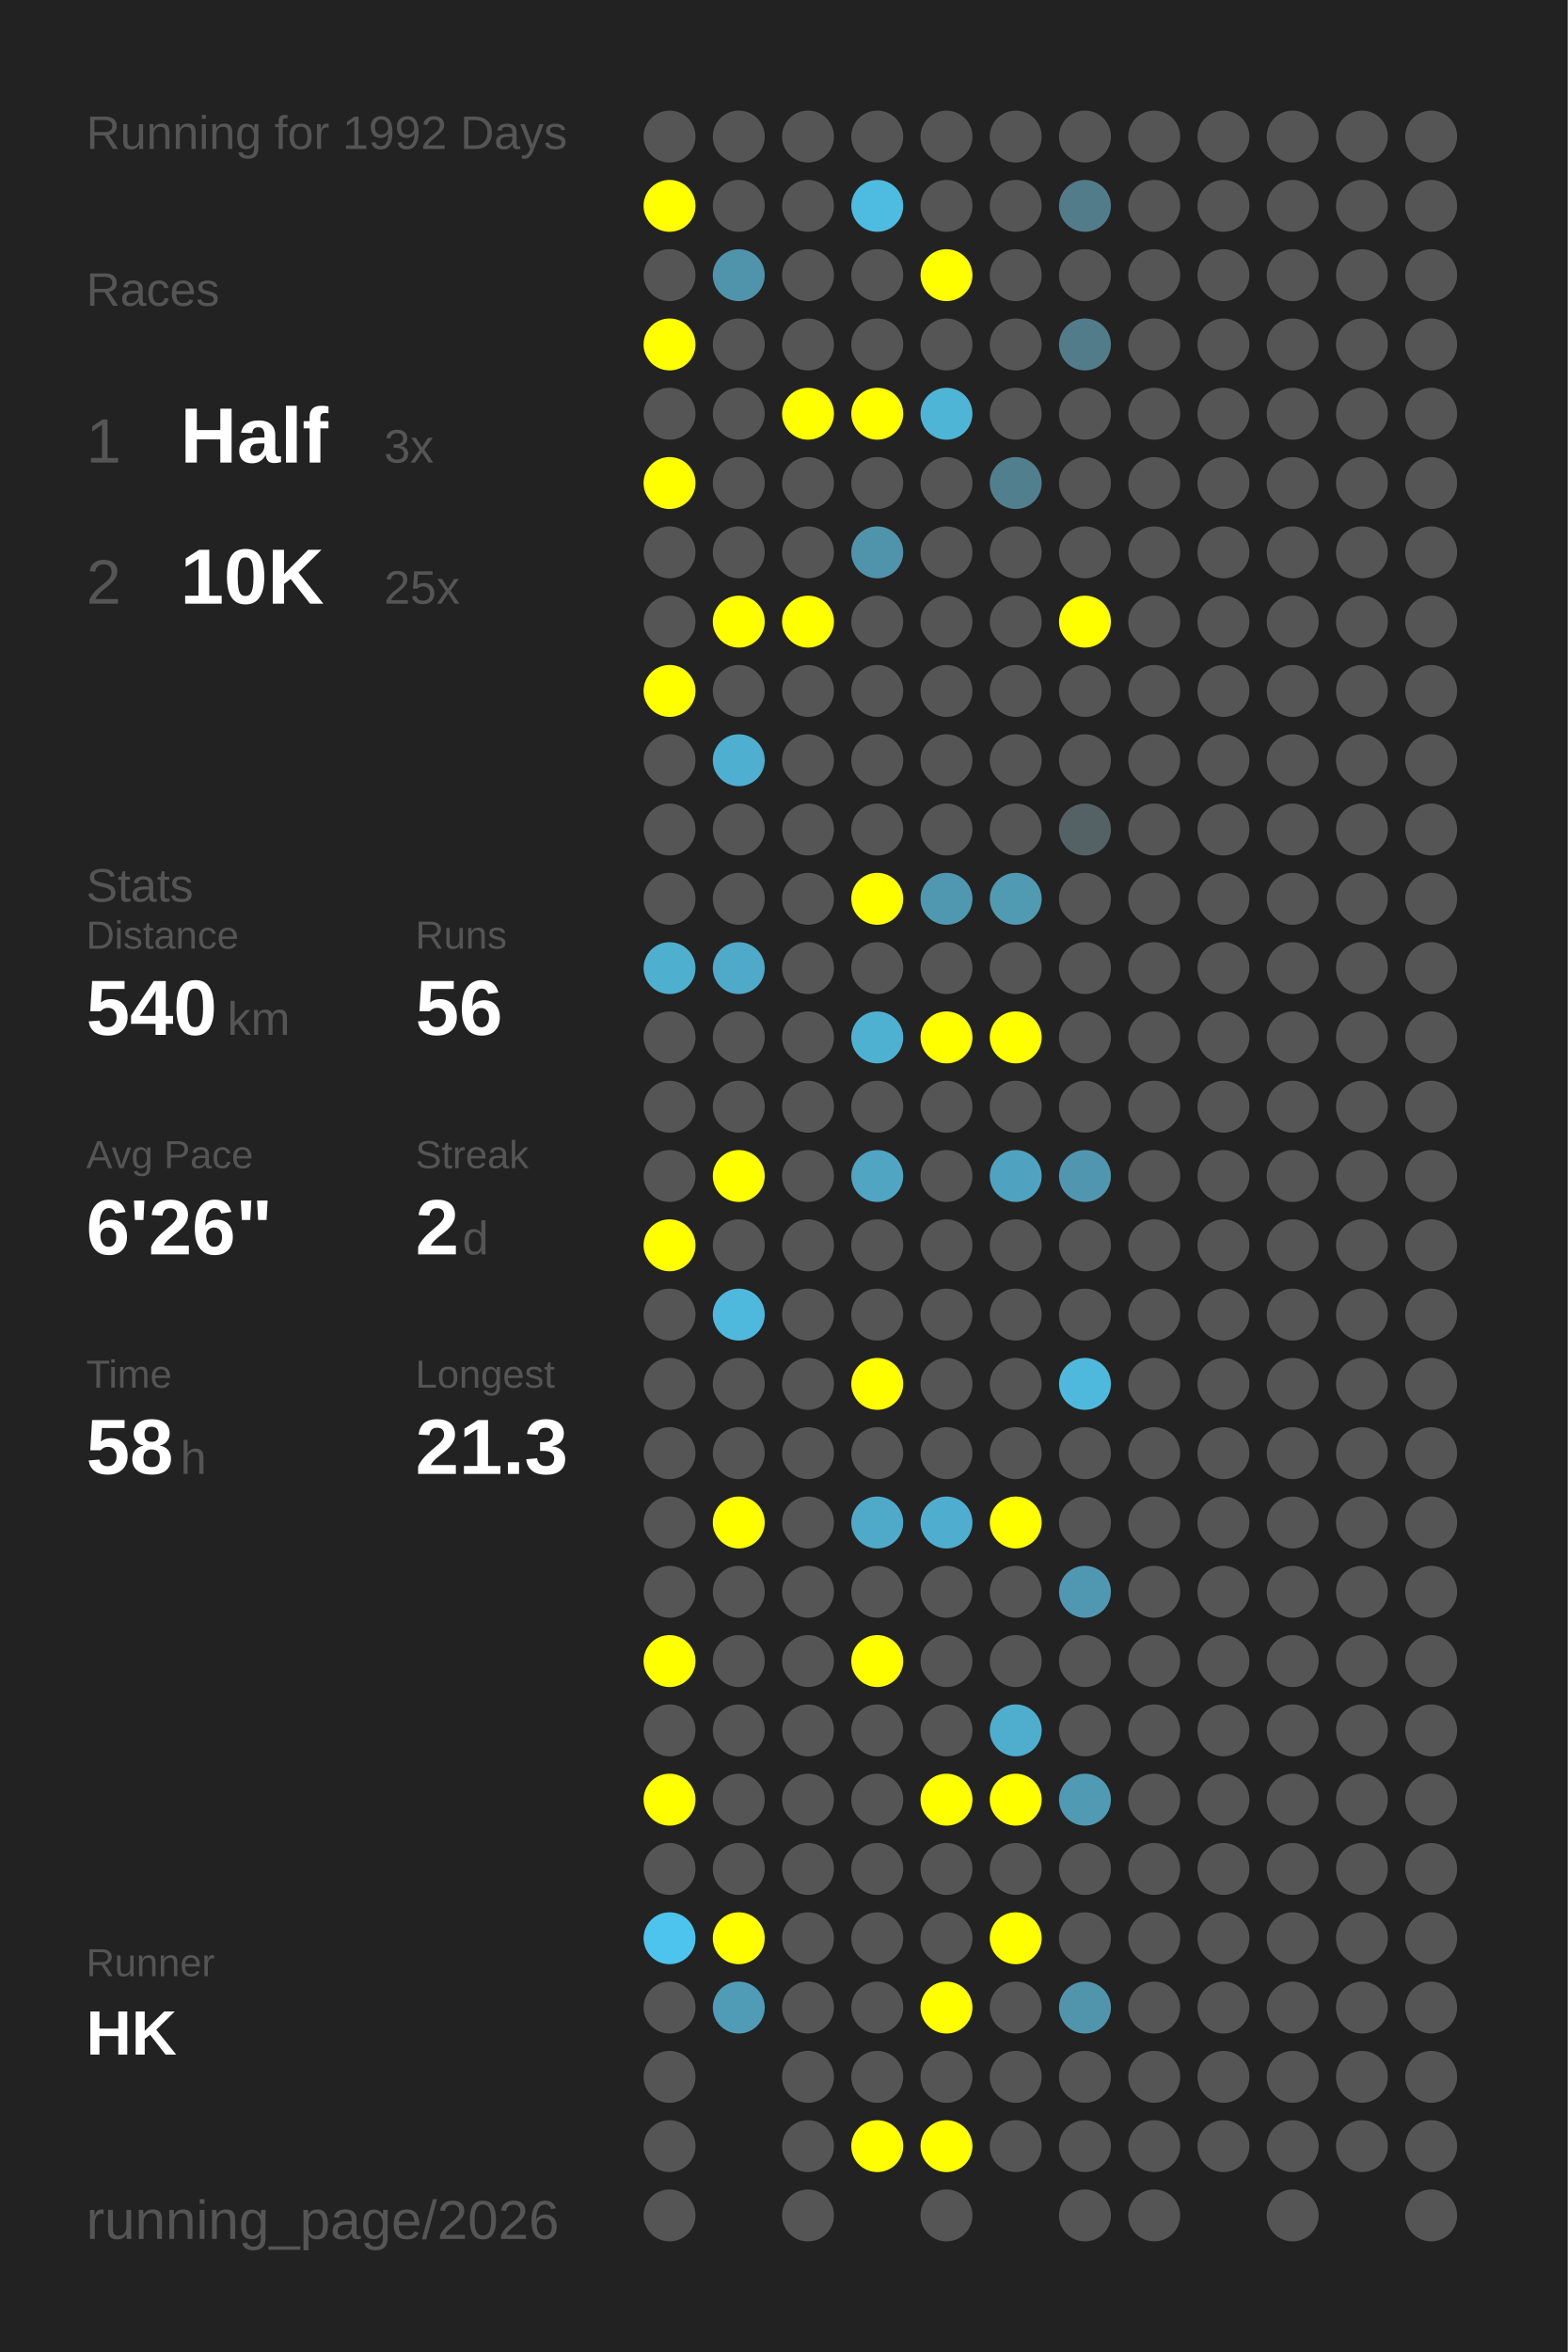
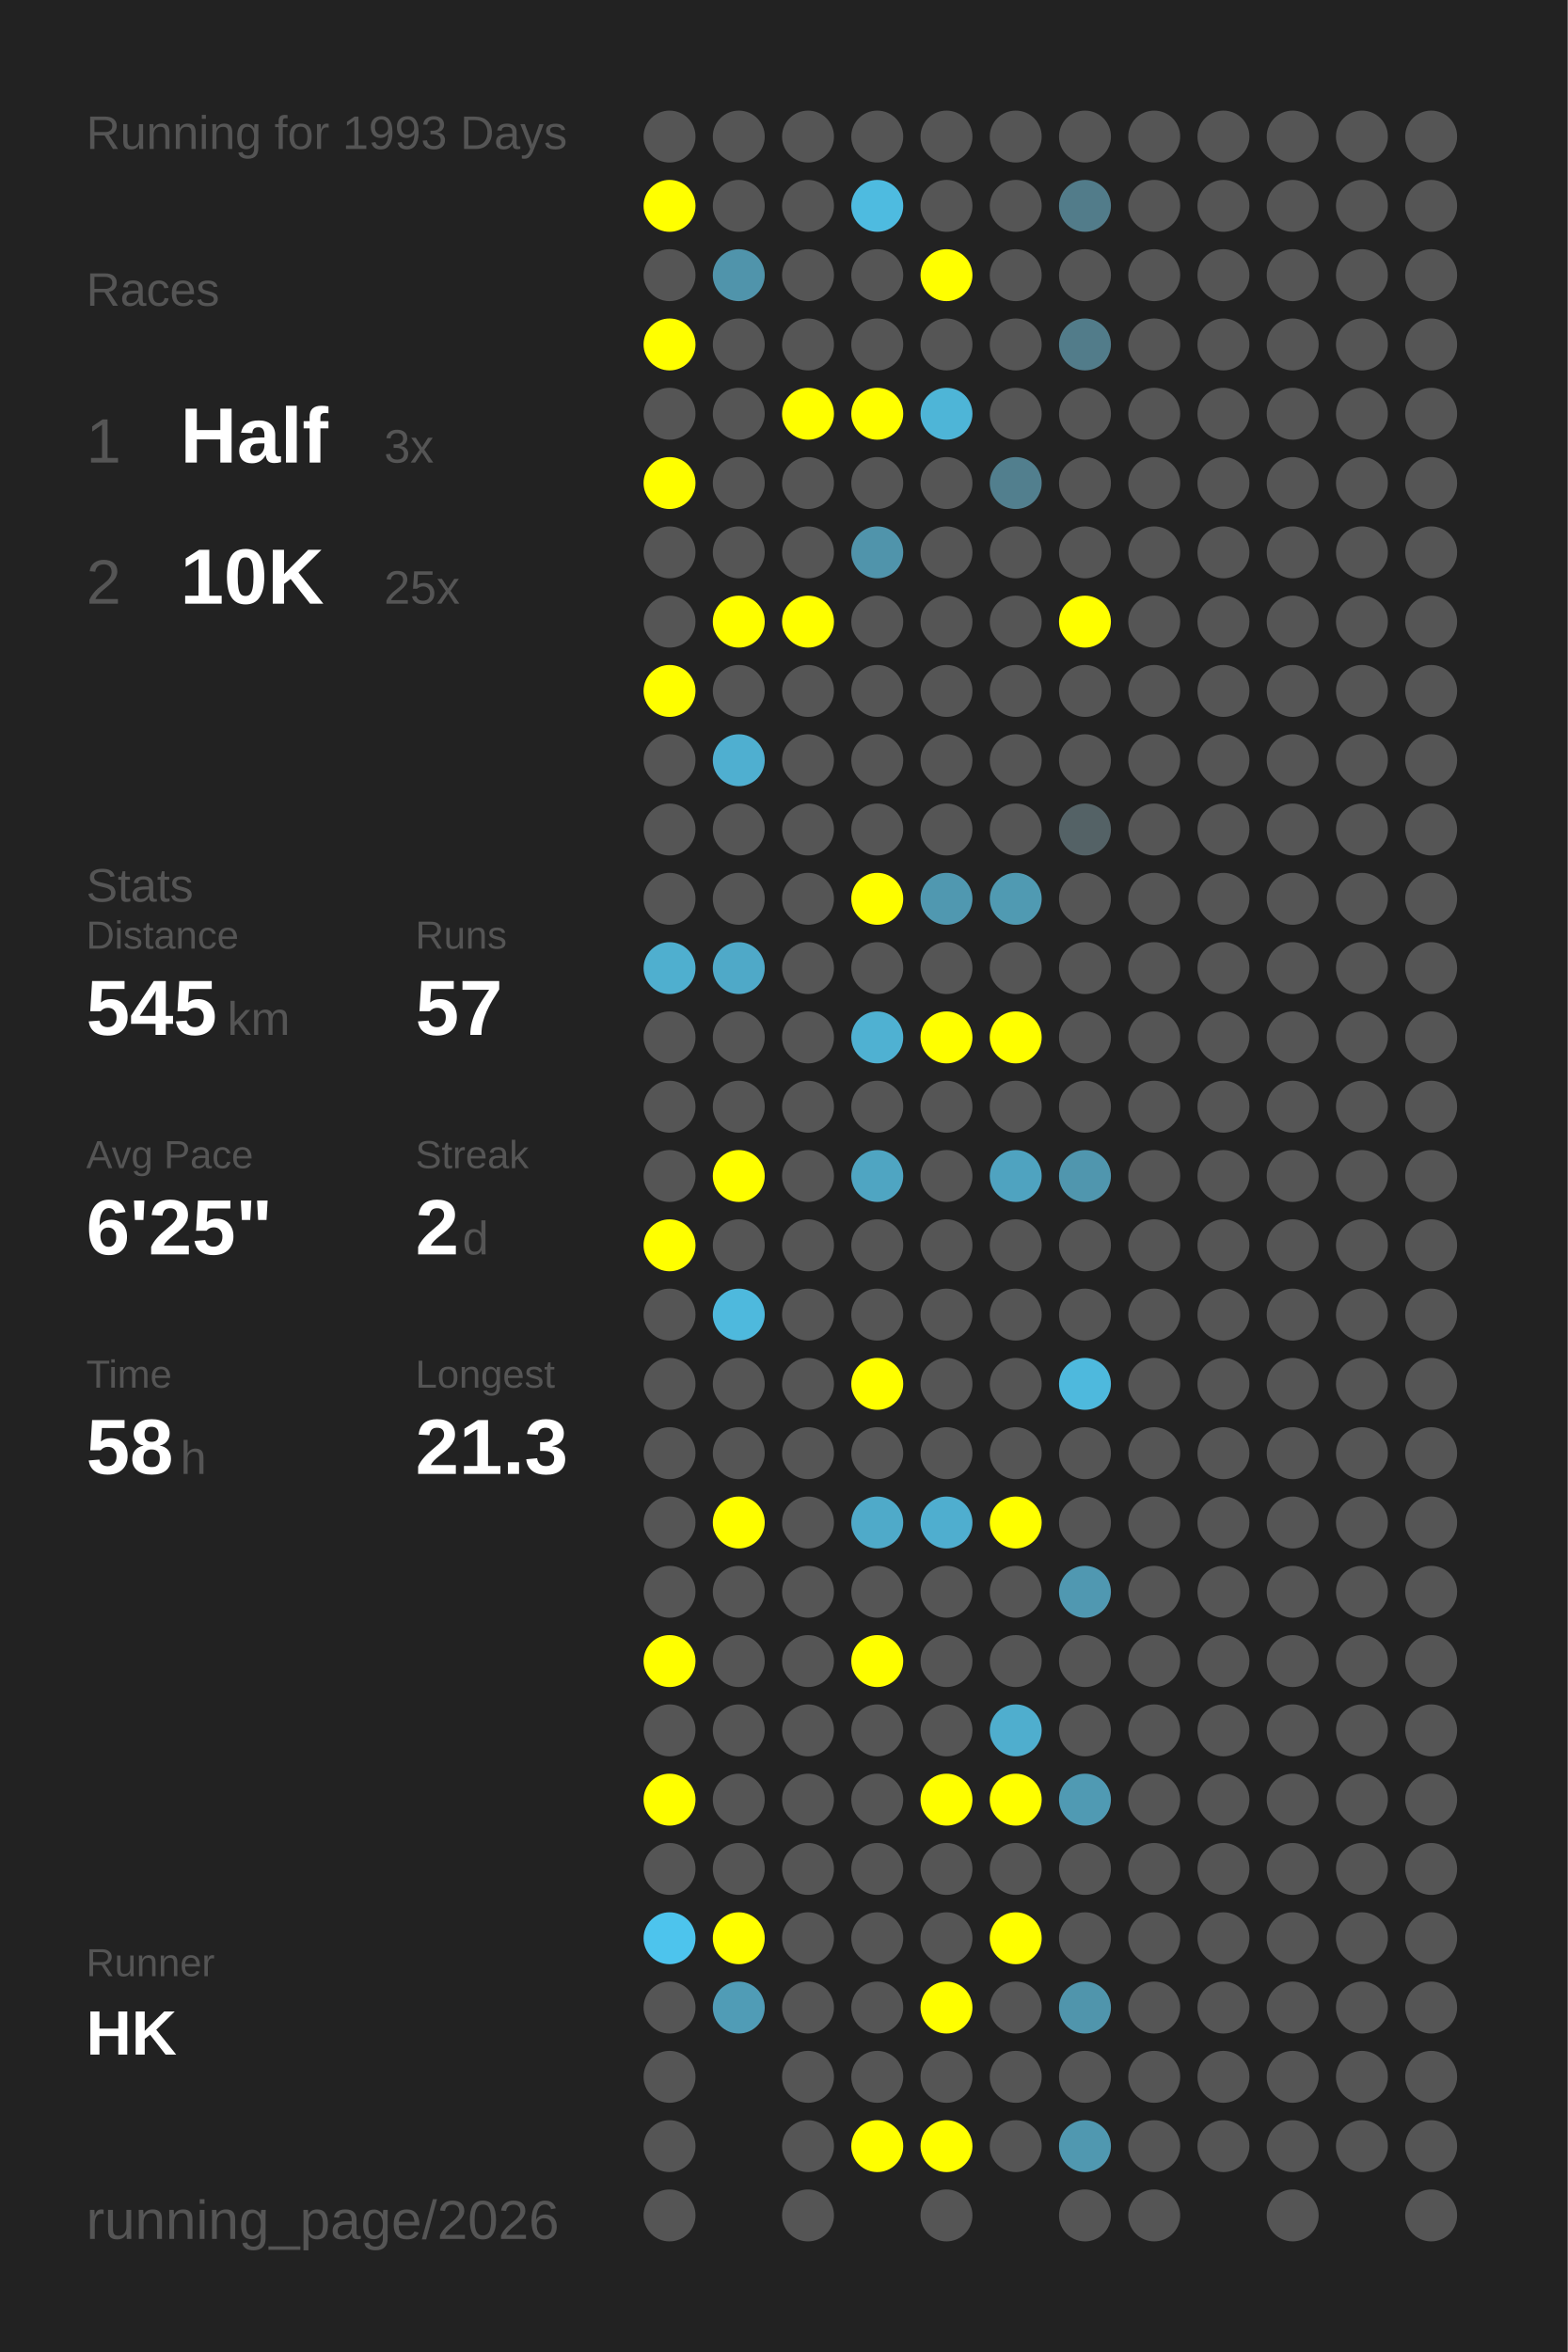
<svg xmlns="http://www.w3.org/2000/svg" baseProfile="full" height="300mm" version="1.1" viewBox="0,0,200,300" width="200mm">
  <defs />
  <rect fill="#222222" height="300" width="200" x="0" y="0" />
-   <text fill="#555555" style="font-size:6px; font-family:Arial;" x="11" y="19">Running for 1992 Days</text>
+   <text fill="#555555" style="font-size:6px; font-family:Arial;" x="11" y="19">Running for 1993 Days</text>
  <text fill="#555555" style="font-size:6px; font-family:Arial;" x="11" y="39">Races</text>
  <text fill="#555555" style="font-size:8px; font-family:Arial;" x="11" y="59">1</text>
  <text fill="#FFFFFF" style="font-size:10px; font-family:Arial; font-weight:bold;" x="23" y="59">Half</text>
  <text fill="#555555" style="font-size:6px; font-family:Arial;" x="49" y="59">3x</text>
  <text fill="#555555" style="font-size:8px; font-family:Arial;" x="11" y="77">2</text>
  <text fill="#FFFFFF" style="font-size:10px; font-family:Arial; font-weight:bold;" x="23" y="77">10K</text>
  <text fill="#555555" style="font-size:6px; font-family:Arial;" x="49" y="77">25x</text>
  <text fill="#555555" style="font-size:6px; font-family:Arial;" x="11" y="115">Stats</text>
  <text fill="#555555" style="font-size:5px; font-family:Arial;" x="11" y="121">Distance</text>
-   <text fill="#FFFFFF" style="font-size:10px; font-family:Arial; font-weight:bold;" x="11" y="132">540</text>
+   <text fill="#FFFFFF" style="font-size:10px; font-family:Arial; font-weight:bold;" x="11" y="132">545</text>
  <text fill="#555555" style="font-size:6px; font-family:Arial;" x="29" y="132">km</text>
  <text fill="#555555" style="font-size:5px; font-family:Arial;" x="53" y="121">Runs</text>
-   <text fill="#FFFFFF" style="font-size:10px; font-family:Arial; font-weight:bold;" x="53" y="132">56</text>
+   <text fill="#FFFFFF" style="font-size:10px; font-family:Arial; font-weight:bold;" x="53" y="132">57</text>
  <text fill="#555555" style="font-size:5px; font-family:Arial;" x="11" y="149">Avg Pace</text>
-   <text fill="#FFFFFF" style="font-size:10px; font-family:Arial; font-weight:bold;" x="11" y="160">6'26"</text>
+   <text fill="#FFFFFF" style="font-size:10px; font-family:Arial; font-weight:bold;" x="11" y="160">6'25"</text>
  <text fill="#555555" style="font-size:5px; font-family:Arial;" x="53" y="149">Streak</text>
  <text fill="#FFFFFF" style="font-size:10px; font-family:Arial; font-weight:bold;" x="53" y="160">2</text>
  <text fill="#555555" style="font-size:6px; font-family:Arial;" x="59" y="160">d</text>
  <text fill="#555555" style="font-size:5px; font-family:Arial;" x="11" y="177">Time</text>
  <text fill="#FFFFFF" style="font-size:10px; font-family:Arial; font-weight:bold;" x="11" y="188">58</text>
  <text fill="#555555" style="font-size:6px; font-family:Arial;" x="23" y="188">h</text>
  <text fill="#555555" style="font-size:5px; font-family:Arial;" x="53" y="177">Longest</text>
  <text fill="#FFFFFF" style="font-size:10px; font-family:Arial; font-weight:bold;" x="53" y="188">21.3</text>
  <text fill="#555555" style="font-size:5px; font-family:Arial;" x="11" y="252.065">Runner</text>
  <text fill="#FFFFFF" style="font-size:8px; font-family:Arial; font-weight:bold;" x="11" y="262.065">HK</text>
  <text fill="#555555" style="font-size:7px; font-family:Arial;" x="11" y="285.581">running_page/2026</text>
  <circle cx="85.417" cy="17.419" fill="#555555" r="3.312" />
  <circle cx="85.417" cy="26.258" fill="#FFFF00" r="3.312" />
  <circle cx="85.417" cy="35.097" fill="#555555" r="3.312" />
  <circle cx="85.417" cy="43.935" fill="#FFFF00" r="3.312" />
  <circle cx="85.417" cy="52.774" fill="#555555" r="3.312" />
  <circle cx="85.417" cy="61.613" fill="#FFFF00" r="3.312" />
  <circle cx="85.417" cy="70.452" fill="#555555" r="3.312" />
  <circle cx="85.417" cy="79.29" fill="#555555" r="3.312" />
  <circle cx="85.417" cy="88.129" fill="#FFFF00" r="3.312" />
  <circle cx="85.417" cy="96.968" fill="#555555" r="3.312" />
  <circle cx="85.417" cy="105.806" fill="#555555" r="3.312" />
  <circle cx="85.417" cy="114.645" fill="#555555" r="3.312" />
  <circle cx="85.417" cy="123.484" fill="#4fafcf" r="3.312" />
  <circle cx="85.417" cy="132.323" fill="#555555" r="3.312" />
  <circle cx="85.417" cy="141.161" fill="#555555" r="3.312" />
  <circle cx="85.417" cy="150" fill="#555555" r="3.312" />
  <circle cx="85.417" cy="158.839" fill="#FFFF00" r="3.312" />
  <circle cx="85.417" cy="167.677" fill="#555555" r="3.312" />
  <circle cx="85.417" cy="176.516" fill="#555555" r="3.312" />
  <circle cx="85.417" cy="185.355" fill="#555555" r="3.312" />
  <circle cx="85.417" cy="194.194" fill="#555555" r="3.312" />
  <circle cx="85.417" cy="203.032" fill="#555555" r="3.312" />
  <circle cx="85.417" cy="211.871" fill="#FFFF00" r="3.312" />
  <circle cx="85.417" cy="220.71" fill="#555555" r="3.312" />
  <circle cx="85.417" cy="229.548" fill="#FFFF00" r="3.312" />
  <circle cx="85.417" cy="238.387" fill="#555555" r="3.312" />
  <circle cx="85.417" cy="247.226" fill="#4dc4ed" r="3.312" />
  <circle cx="85.417" cy="256.065" fill="#555555" r="3.312" />
  <circle cx="85.417" cy="264.903" fill="#555555" r="3.312" />
  <circle cx="85.417" cy="273.742" fill="#555555" r="3.312" />
  <circle cx="85.417" cy="282.581" fill="#555555" r="3.312" />
  <circle cx="94.25" cy="17.419" fill="#555555" r="3.312" />
  <circle cx="94.25" cy="26.258" fill="#555555" r="3.312" />
  <circle cx="94.25" cy="35.097" fill="#5094ab" r="3.312" />
  <circle cx="94.25" cy="43.935" fill="#555555" r="3.312" />
  <circle cx="94.25" cy="52.774" fill="#555555" r="3.312" />
  <circle cx="94.25" cy="61.613" fill="#555555" r="3.312" />
  <circle cx="94.25" cy="70.452" fill="#555555" r="3.312" />
  <circle cx="94.25" cy="79.29" fill="#FFFF00" r="3.312" />
  <circle cx="94.25" cy="88.129" fill="#555555" r="3.312" />
  <circle cx="94.25" cy="96.968" fill="#4fafd0" r="3.312" />
  <circle cx="94.25" cy="105.806" fill="#555555" r="3.312" />
  <circle cx="94.25" cy="114.645" fill="#555555" r="3.312" />
  <circle cx="94.25" cy="123.484" fill="#4fa9c8" r="3.312" />
  <circle cx="94.25" cy="132.323" fill="#555555" r="3.312" />
  <circle cx="94.25" cy="141.161" fill="#555555" r="3.312" />
  <circle cx="94.25" cy="150" fill="#FFFF00" r="3.312" />
  <circle cx="94.25" cy="158.839" fill="#555555" r="3.312" />
  <circle cx="94.25" cy="167.677" fill="#4eb9dd" r="3.312" />
  <circle cx="94.25" cy="176.516" fill="#555555" r="3.312" />
  <circle cx="94.25" cy="185.355" fill="#555555" r="3.312" />
  <circle cx="94.25" cy="194.194" fill="#FFFF00" r="3.312" />
  <circle cx="94.25" cy="203.032" fill="#555555" r="3.312" />
  <circle cx="94.25" cy="211.871" fill="#555555" r="3.312" />
  <circle cx="94.25" cy="220.71" fill="#555555" r="3.312" />
  <circle cx="94.25" cy="229.548" fill="#555555" r="3.312" />
  <circle cx="94.25" cy="238.387" fill="#555555" r="3.312" />
  <circle cx="94.25" cy="247.226" fill="#FFFF00" r="3.312" />
  <circle cx="94.25" cy="256.065" fill="#509cb6" r="3.312" />
  <circle cx="103.083" cy="17.419" fill="#555555" r="3.312" />
  <circle cx="103.083" cy="26.258" fill="#555555" r="3.312" />
  <circle cx="103.083" cy="35.097" fill="#555555" r="3.312" />
  <circle cx="103.083" cy="43.935" fill="#555555" r="3.312" />
  <circle cx="103.083" cy="52.774" fill="#FFFF00" r="3.312" />
  <circle cx="103.083" cy="61.613" fill="#555555" r="3.312" />
  <circle cx="103.083" cy="70.452" fill="#555555" r="3.312" />
  <circle cx="103.083" cy="79.29" fill="#FFFF00" r="3.312" />
  <circle cx="103.083" cy="88.129" fill="#555555" r="3.312" />
  <circle cx="103.083" cy="96.968" fill="#555555" r="3.312" />
  <circle cx="103.083" cy="105.806" fill="#555555" r="3.312" />
  <circle cx="103.083" cy="114.645" fill="#555555" r="3.312" />
  <circle cx="103.083" cy="123.484" fill="#555555" r="3.312" />
  <circle cx="103.083" cy="132.323" fill="#555555" r="3.312" />
  <circle cx="103.083" cy="141.161" fill="#555555" r="3.312" />
  <circle cx="103.083" cy="150" fill="#555555" r="3.312" />
  <circle cx="103.083" cy="158.839" fill="#555555" r="3.312" />
  <circle cx="103.083" cy="167.677" fill="#555555" r="3.312" />
  <circle cx="103.083" cy="176.516" fill="#555555" r="3.312" />
  <circle cx="103.083" cy="185.355" fill="#555555" r="3.312" />
  <circle cx="103.083" cy="194.194" fill="#555555" r="3.312" />
  <circle cx="103.083" cy="203.032" fill="#555555" r="3.312" />
  <circle cx="103.083" cy="211.871" fill="#555555" r="3.312" />
  <circle cx="103.083" cy="220.71" fill="#555555" r="3.312" />
  <circle cx="103.083" cy="229.548" fill="#555555" r="3.312" />
  <circle cx="103.083" cy="238.387" fill="#555555" r="3.312" />
  <circle cx="103.083" cy="247.226" fill="#555555" r="3.312" />
  <circle cx="103.083" cy="256.065" fill="#555555" r="3.312" />
  <circle cx="103.083" cy="264.903" fill="#555555" r="3.312" />
  <circle cx="103.083" cy="273.742" fill="#555555" r="3.312" />
  <circle cx="103.083" cy="282.581" fill="#555555" r="3.312" />
  <circle cx="111.917" cy="17.419" fill="#555555" r="3.312" />
  <circle cx="111.917" cy="26.258" fill="#4ebbe0" r="3.312" />
  <circle cx="111.917" cy="35.097" fill="#555555" r="3.312" />
  <circle cx="111.917" cy="43.935" fill="#555555" r="3.312" />
  <circle cx="111.917" cy="52.774" fill="#FFFF00" r="3.312" />
  <circle cx="111.917" cy="61.613" fill="#555555" r="3.312" />
  <circle cx="111.917" cy="70.452" fill="#5094ab" r="3.312" />
  <circle cx="111.917" cy="79.29" fill="#555555" r="3.312" />
  <circle cx="111.917" cy="88.129" fill="#555555" r="3.312" />
  <circle cx="111.917" cy="96.968" fill="#555555" r="3.312" />
  <circle cx="111.917" cy="105.806" fill="#555555" r="3.312" />
  <circle cx="111.917" cy="114.645" fill="#FFFF00" r="3.312" />
  <circle cx="111.917" cy="123.484" fill="#555555" r="3.312" />
  <circle cx="111.917" cy="132.323" fill="#4fb1d2" r="3.312" />
  <circle cx="111.917" cy="141.161" fill="#555555" r="3.312" />
  <circle cx="111.917" cy="150" fill="#4fa5c2" r="3.312" />
  <circle cx="111.917" cy="158.839" fill="#555555" r="3.312" />
  <circle cx="111.917" cy="167.677" fill="#555555" r="3.312" />
  <circle cx="111.917" cy="176.516" fill="#FFFF00" r="3.312" />
  <circle cx="111.917" cy="185.355" fill="#555555" r="3.312" />
  <circle cx="111.917" cy="194.194" fill="#4faac9" r="3.312" />
  <circle cx="111.917" cy="203.032" fill="#555555" r="3.312" />
  <circle cx="111.917" cy="211.871" fill="#FFFF00" r="3.312" />
  <circle cx="111.917" cy="220.71" fill="#555555" r="3.312" />
  <circle cx="111.917" cy="229.548" fill="#555555" r="3.312" />
  <circle cx="111.917" cy="238.387" fill="#555555" r="3.312" />
  <circle cx="111.917" cy="247.226" fill="#555555" r="3.312" />
  <circle cx="111.917" cy="256.065" fill="#555555" r="3.312" />
  <circle cx="111.917" cy="264.903" fill="#555555" r="3.312" />
  <circle cx="111.917" cy="273.742" fill="#FFFF00" r="3.312" />
  <circle cx="120.75" cy="17.419" fill="#555555" r="3.312" />
  <circle cx="120.75" cy="26.258" fill="#555555" r="3.312" />
  <circle cx="120.75" cy="35.097" fill="#FFFF00" r="3.312" />
  <circle cx="120.75" cy="43.935" fill="#555555" r="3.312" />
  <circle cx="120.75" cy="52.774" fill="#4eb5d7" r="3.312" />
  <circle cx="120.75" cy="61.613" fill="#555555" r="3.312" />
  <circle cx="120.75" cy="70.452" fill="#555555" r="3.312" />
  <circle cx="120.75" cy="79.29" fill="#555555" r="3.312" />
  <circle cx="120.75" cy="88.129" fill="#555555" r="3.312" />
  <circle cx="120.75" cy="96.968" fill="#555555" r="3.312" />
  <circle cx="120.75" cy="105.806" fill="#555555" r="3.312" />
  <circle cx="120.75" cy="114.645" fill="#5098b0" r="3.312" />
  <circle cx="120.75" cy="123.484" fill="#555555" r="3.312" />
  <circle cx="120.75" cy="132.323" fill="#FFFF00" r="3.312" />
  <circle cx="120.75" cy="141.161" fill="#555555" r="3.312" />
  <circle cx="120.75" cy="150" fill="#555555" r="3.312" />
  <circle cx="120.75" cy="158.839" fill="#555555" r="3.312" />
  <circle cx="120.75" cy="167.677" fill="#555555" r="3.312" />
  <circle cx="120.75" cy="176.516" fill="#555555" r="3.312" />
  <circle cx="120.75" cy="185.355" fill="#555555" r="3.312" />
  <circle cx="120.75" cy="194.194" fill="#4faecf" r="3.312" />
  <circle cx="120.75" cy="203.032" fill="#555555" r="3.312" />
  <circle cx="120.75" cy="211.871" fill="#555555" r="3.312" />
  <circle cx="120.75" cy="220.71" fill="#555555" r="3.312" />
  <circle cx="120.75" cy="229.548" fill="#FFFF00" r="3.312" />
  <circle cx="120.75" cy="238.387" fill="#555555" r="3.312" />
  <circle cx="120.75" cy="247.226" fill="#555555" r="3.312" />
  <circle cx="120.75" cy="256.065" fill="#FFFF00" r="3.312" />
  <circle cx="120.75" cy="264.903" fill="#555555" r="3.312" />
  <circle cx="120.75" cy="273.742" fill="#FFFF00" r="3.312" />
  <circle cx="120.75" cy="282.581" fill="#555555" r="3.312" />
  <circle cx="129.583" cy="17.419" fill="#555555" r="3.312" />
  <circle cx="129.583" cy="26.258" fill="#555555" r="3.312" />
  <circle cx="129.583" cy="35.097" fill="#555555" r="3.312" />
  <circle cx="129.583" cy="43.935" fill="#555555" r="3.312" />
  <circle cx="129.583" cy="52.774" fill="#555555" r="3.312" />
  <circle cx="129.583" cy="61.613" fill="#527f8e" r="3.312" />
  <circle cx="129.583" cy="70.452" fill="#555555" r="3.312" />
  <circle cx="129.583" cy="79.29" fill="#555555" r="3.312" />
  <circle cx="129.583" cy="88.129" fill="#555555" r="3.312" />
  <circle cx="129.583" cy="96.968" fill="#555555" r="3.312" />
  <circle cx="129.583" cy="105.806" fill="#555555" r="3.312" />
  <circle cx="129.583" cy="114.645" fill="#509ab2" r="3.312" />
  <circle cx="129.583" cy="123.484" fill="#555555" r="3.312" />
  <circle cx="129.583" cy="132.323" fill="#FFFF00" r="3.312" />
  <circle cx="129.583" cy="141.161" fill="#555555" r="3.312" />
  <circle cx="129.583" cy="150" fill="#4fa3c0" r="3.312" />
  <circle cx="129.583" cy="158.839" fill="#555555" r="3.312" />
  <circle cx="129.583" cy="167.677" fill="#555555" r="3.312" />
  <circle cx="129.583" cy="176.516" fill="#555555" r="3.312" />
  <circle cx="129.583" cy="185.355" fill="#555555" r="3.312" />
  <circle cx="129.583" cy="194.194" fill="#FFFF00" r="3.312" />
  <circle cx="129.583" cy="203.032" fill="#555555" r="3.312" />
  <circle cx="129.583" cy="211.871" fill="#555555" r="3.312" />
  <circle cx="129.583" cy="220.71" fill="#4faece" r="3.312" />
  <circle cx="129.583" cy="229.548" fill="#FFFF00" r="3.312" />
  <circle cx="129.583" cy="238.387" fill="#555555" r="3.312" />
  <circle cx="129.583" cy="247.226" fill="#FFFF00" r="3.312" />
  <circle cx="129.583" cy="256.065" fill="#555555" r="3.312" />
  <circle cx="129.583" cy="264.903" fill="#555555" r="3.312" />
  <circle cx="129.583" cy="273.742" fill="#555555" r="3.312" />
  <circle cx="138.417" cy="17.419" fill="#555555" r="3.312" />
  <circle cx="138.417" cy="26.258" fill="#527c8a" r="3.312" />
  <circle cx="138.417" cy="35.097" fill="#555555" r="3.312" />
  <circle cx="138.417" cy="43.935" fill="#527c8a" r="3.312" />
  <circle cx="138.417" cy="52.774" fill="#555555" r="3.312" />
  <circle cx="138.417" cy="61.613" fill="#555555" r="3.312" />
  <circle cx="138.417" cy="70.452" fill="#555555" r="3.312" />
  <circle cx="138.417" cy="79.29" fill="#FFFF00" r="3.312" />
  <circle cx="138.417" cy="88.129" fill="#555555" r="3.312" />
  <circle cx="138.417" cy="96.968" fill="#555555" r="3.312" />
  <circle cx="138.417" cy="105.806" fill="#546266" r="3.312" />
  <circle cx="138.417" cy="114.645" fill="#555555" r="3.312" />
  <circle cx="138.417" cy="123.484" fill="#555555" r="3.312" />
  <circle cx="138.417" cy="132.323" fill="#555555" r="3.312" />
  <circle cx="138.417" cy="141.161" fill="#555555" r="3.312" />
  <circle cx="138.417" cy="150" fill="#5096ae" r="3.312" />
  <circle cx="138.417" cy="158.839" fill="#555555" r="3.312" />
  <circle cx="138.417" cy="167.677" fill="#555555" r="3.312" />
  <circle cx="138.417" cy="176.516" fill="#4eb9dd" r="3.312" />
  <circle cx="138.417" cy="185.355" fill="#555555" r="3.312" />
  <circle cx="138.417" cy="194.194" fill="#555555" r="3.312" />
  <circle cx="138.417" cy="203.032" fill="#5098b1" r="3.312" />
  <circle cx="138.417" cy="211.871" fill="#555555" r="3.312" />
  <circle cx="138.417" cy="220.71" fill="#555555" r="3.312" />
  <circle cx="138.417" cy="229.548" fill="#509ab3" r="3.312" />
  <circle cx="138.417" cy="238.387" fill="#555555" r="3.312" />
  <circle cx="138.417" cy="247.226" fill="#555555" r="3.312" />
  <circle cx="138.417" cy="256.065" fill="#5095ac" r="3.312" />
  <circle cx="138.417" cy="264.903" fill="#555555" r="3.312" />
-   <circle cx="138.417" cy="273.742" fill="#555555" r="3.312" />
+   <circle cx="138.417" cy="273.742" fill="#5098b0" r="3.312" />
  <circle cx="138.417" cy="282.581" fill="#555555" r="3.312" />
  <circle cx="147.25" cy="17.419" fill="#555555" r="3.312" />
  <circle cx="147.25" cy="26.258" fill="#555555" r="3.312" />
  <circle cx="147.25" cy="35.097" fill="#555555" r="3.312" />
  <circle cx="147.25" cy="43.935" fill="#555555" r="3.312" />
  <circle cx="147.25" cy="52.774" fill="#555555" r="3.312" />
  <circle cx="147.25" cy="61.613" fill="#555555" r="3.312" />
  <circle cx="147.25" cy="70.452" fill="#555555" r="3.312" />
  <circle cx="147.25" cy="79.29" fill="#555555" r="3.312" />
  <circle cx="147.25" cy="88.129" fill="#555555" r="3.312" />
  <circle cx="147.25" cy="96.968" fill="#555555" r="3.312" />
  <circle cx="147.25" cy="105.806" fill="#555555" r="3.312" />
  <circle cx="147.25" cy="114.645" fill="#555555" r="3.312" />
  <circle cx="147.25" cy="123.484" fill="#555555" r="3.312" />
  <circle cx="147.25" cy="132.323" fill="#555555" r="3.312" />
  <circle cx="147.25" cy="141.161" fill="#555555" r="3.312" />
  <circle cx="147.25" cy="150" fill="#555555" r="3.312" />
  <circle cx="147.25" cy="158.839" fill="#555555" r="3.312" />
  <circle cx="147.25" cy="167.677" fill="#555555" r="3.312" />
  <circle cx="147.25" cy="176.516" fill="#555555" r="3.312" />
  <circle cx="147.25" cy="185.355" fill="#555555" r="3.312" />
  <circle cx="147.25" cy="194.194" fill="#555555" r="3.312" />
  <circle cx="147.25" cy="203.032" fill="#555555" r="3.312" />
  <circle cx="147.25" cy="211.871" fill="#555555" r="3.312" />
  <circle cx="147.25" cy="220.71" fill="#555555" r="3.312" />
  <circle cx="147.25" cy="229.548" fill="#555555" r="3.312" />
  <circle cx="147.25" cy="238.387" fill="#555555" r="3.312" />
  <circle cx="147.25" cy="247.226" fill="#555555" r="3.312" />
  <circle cx="147.25" cy="256.065" fill="#555555" r="3.312" />
  <circle cx="147.25" cy="264.903" fill="#555555" r="3.312" />
  <circle cx="147.25" cy="273.742" fill="#555555" r="3.312" />
  <circle cx="147.25" cy="282.581" fill="#555555" r="3.312" />
  <circle cx="156.083" cy="17.419" fill="#555555" r="3.312" />
  <circle cx="156.083" cy="26.258" fill="#555555" r="3.312" />
  <circle cx="156.083" cy="35.097" fill="#555555" r="3.312" />
  <circle cx="156.083" cy="43.935" fill="#555555" r="3.312" />
  <circle cx="156.083" cy="52.774" fill="#555555" r="3.312" />
  <circle cx="156.083" cy="61.613" fill="#555555" r="3.312" />
  <circle cx="156.083" cy="70.452" fill="#555555" r="3.312" />
  <circle cx="156.083" cy="79.29" fill="#555555" r="3.312" />
  <circle cx="156.083" cy="88.129" fill="#555555" r="3.312" />
  <circle cx="156.083" cy="96.968" fill="#555555" r="3.312" />
  <circle cx="156.083" cy="105.806" fill="#555555" r="3.312" />
  <circle cx="156.083" cy="114.645" fill="#555555" r="3.312" />
  <circle cx="156.083" cy="123.484" fill="#555555" r="3.312" />
  <circle cx="156.083" cy="132.323" fill="#555555" r="3.312" />
  <circle cx="156.083" cy="141.161" fill="#555555" r="3.312" />
  <circle cx="156.083" cy="150" fill="#555555" r="3.312" />
  <circle cx="156.083" cy="158.839" fill="#555555" r="3.312" />
  <circle cx="156.083" cy="167.677" fill="#555555" r="3.312" />
  <circle cx="156.083" cy="176.516" fill="#555555" r="3.312" />
  <circle cx="156.083" cy="185.355" fill="#555555" r="3.312" />
  <circle cx="156.083" cy="194.194" fill="#555555" r="3.312" />
  <circle cx="156.083" cy="203.032" fill="#555555" r="3.312" />
  <circle cx="156.083" cy="211.871" fill="#555555" r="3.312" />
  <circle cx="156.083" cy="220.71" fill="#555555" r="3.312" />
  <circle cx="156.083" cy="229.548" fill="#555555" r="3.312" />
  <circle cx="156.083" cy="238.387" fill="#555555" r="3.312" />
  <circle cx="156.083" cy="247.226" fill="#555555" r="3.312" />
  <circle cx="156.083" cy="256.065" fill="#555555" r="3.312" />
  <circle cx="156.083" cy="264.903" fill="#555555" r="3.312" />
  <circle cx="156.083" cy="273.742" fill="#555555" r="3.312" />
  <circle cx="164.917" cy="17.419" fill="#555555" r="3.312" />
  <circle cx="164.917" cy="26.258" fill="#555555" r="3.312" />
  <circle cx="164.917" cy="35.097" fill="#555555" r="3.312" />
  <circle cx="164.917" cy="43.935" fill="#555555" r="3.312" />
  <circle cx="164.917" cy="52.774" fill="#555555" r="3.312" />
  <circle cx="164.917" cy="61.613" fill="#555555" r="3.312" />
  <circle cx="164.917" cy="70.452" fill="#555555" r="3.312" />
  <circle cx="164.917" cy="79.29" fill="#555555" r="3.312" />
  <circle cx="164.917" cy="88.129" fill="#555555" r="3.312" />
  <circle cx="164.917" cy="96.968" fill="#555555" r="3.312" />
  <circle cx="164.917" cy="105.806" fill="#555555" r="3.312" />
  <circle cx="164.917" cy="114.645" fill="#555555" r="3.312" />
  <circle cx="164.917" cy="123.484" fill="#555555" r="3.312" />
  <circle cx="164.917" cy="132.323" fill="#555555" r="3.312" />
  <circle cx="164.917" cy="141.161" fill="#555555" r="3.312" />
  <circle cx="164.917" cy="150" fill="#555555" r="3.312" />
  <circle cx="164.917" cy="158.839" fill="#555555" r="3.312" />
  <circle cx="164.917" cy="167.677" fill="#555555" r="3.312" />
  <circle cx="164.917" cy="176.516" fill="#555555" r="3.312" />
  <circle cx="164.917" cy="185.355" fill="#555555" r="3.312" />
  <circle cx="164.917" cy="194.194" fill="#555555" r="3.312" />
  <circle cx="164.917" cy="203.032" fill="#555555" r="3.312" />
  <circle cx="164.917" cy="211.871" fill="#555555" r="3.312" />
  <circle cx="164.917" cy="220.71" fill="#555555" r="3.312" />
  <circle cx="164.917" cy="229.548" fill="#555555" r="3.312" />
  <circle cx="164.917" cy="238.387" fill="#555555" r="3.312" />
  <circle cx="164.917" cy="247.226" fill="#555555" r="3.312" />
  <circle cx="164.917" cy="256.065" fill="#555555" r="3.312" />
  <circle cx="164.917" cy="264.903" fill="#555555" r="3.312" />
  <circle cx="164.917" cy="273.742" fill="#555555" r="3.312" />
  <circle cx="164.917" cy="282.581" fill="#555555" r="3.312" />
  <circle cx="173.75" cy="17.419" fill="#555555" r="3.312" />
  <circle cx="173.75" cy="26.258" fill="#555555" r="3.312" />
  <circle cx="173.75" cy="35.097" fill="#555555" r="3.312" />
  <circle cx="173.75" cy="43.935" fill="#555555" r="3.312" />
  <circle cx="173.75" cy="52.774" fill="#555555" r="3.312" />
  <circle cx="173.75" cy="61.613" fill="#555555" r="3.312" />
  <circle cx="173.75" cy="70.452" fill="#555555" r="3.312" />
  <circle cx="173.75" cy="79.29" fill="#555555" r="3.312" />
  <circle cx="173.75" cy="88.129" fill="#555555" r="3.312" />
  <circle cx="173.75" cy="96.968" fill="#555555" r="3.312" />
  <circle cx="173.75" cy="105.806" fill="#555555" r="3.312" />
  <circle cx="173.75" cy="114.645" fill="#555555" r="3.312" />
  <circle cx="173.75" cy="123.484" fill="#555555" r="3.312" />
  <circle cx="173.75" cy="132.323" fill="#555555" r="3.312" />
  <circle cx="173.75" cy="141.161" fill="#555555" r="3.312" />
  <circle cx="173.75" cy="150" fill="#555555" r="3.312" />
  <circle cx="173.75" cy="158.839" fill="#555555" r="3.312" />
  <circle cx="173.75" cy="167.677" fill="#555555" r="3.312" />
  <circle cx="173.75" cy="176.516" fill="#555555" r="3.312" />
  <circle cx="173.75" cy="185.355" fill="#555555" r="3.312" />
  <circle cx="173.75" cy="194.194" fill="#555555" r="3.312" />
  <circle cx="173.75" cy="203.032" fill="#555555" r="3.312" />
  <circle cx="173.75" cy="211.871" fill="#555555" r="3.312" />
  <circle cx="173.75" cy="220.71" fill="#555555" r="3.312" />
  <circle cx="173.75" cy="229.548" fill="#555555" r="3.312" />
  <circle cx="173.75" cy="238.387" fill="#555555" r="3.312" />
  <circle cx="173.75" cy="247.226" fill="#555555" r="3.312" />
  <circle cx="173.75" cy="256.065" fill="#555555" r="3.312" />
  <circle cx="173.75" cy="264.903" fill="#555555" r="3.312" />
  <circle cx="173.75" cy="273.742" fill="#555555" r="3.312" />
  <circle cx="182.583" cy="17.419" fill="#555555" r="3.312" />
  <circle cx="182.583" cy="26.258" fill="#555555" r="3.312" />
  <circle cx="182.583" cy="35.097" fill="#555555" r="3.312" />
  <circle cx="182.583" cy="43.935" fill="#555555" r="3.312" />
  <circle cx="182.583" cy="52.774" fill="#555555" r="3.312" />
  <circle cx="182.583" cy="61.613" fill="#555555" r="3.312" />
  <circle cx="182.583" cy="70.452" fill="#555555" r="3.312" />
  <circle cx="182.583" cy="79.29" fill="#555555" r="3.312" />
  <circle cx="182.583" cy="88.129" fill="#555555" r="3.312" />
  <circle cx="182.583" cy="96.968" fill="#555555" r="3.312" />
  <circle cx="182.583" cy="105.806" fill="#555555" r="3.312" />
  <circle cx="182.583" cy="114.645" fill="#555555" r="3.312" />
  <circle cx="182.583" cy="123.484" fill="#555555" r="3.312" />
  <circle cx="182.583" cy="132.323" fill="#555555" r="3.312" />
  <circle cx="182.583" cy="141.161" fill="#555555" r="3.312" />
  <circle cx="182.583" cy="150" fill="#555555" r="3.312" />
  <circle cx="182.583" cy="158.839" fill="#555555" r="3.312" />
  <circle cx="182.583" cy="167.677" fill="#555555" r="3.312" />
  <circle cx="182.583" cy="176.516" fill="#555555" r="3.312" />
  <circle cx="182.583" cy="185.355" fill="#555555" r="3.312" />
  <circle cx="182.583" cy="194.194" fill="#555555" r="3.312" />
  <circle cx="182.583" cy="203.032" fill="#555555" r="3.312" />
  <circle cx="182.583" cy="211.871" fill="#555555" r="3.312" />
  <circle cx="182.583" cy="220.71" fill="#555555" r="3.312" />
  <circle cx="182.583" cy="229.548" fill="#555555" r="3.312" />
  <circle cx="182.583" cy="238.387" fill="#555555" r="3.312" />
  <circle cx="182.583" cy="247.226" fill="#555555" r="3.312" />
  <circle cx="182.583" cy="256.065" fill="#555555" r="3.312" />
  <circle cx="182.583" cy="264.903" fill="#555555" r="3.312" />
  <circle cx="182.583" cy="273.742" fill="#555555" r="3.312" />
  <circle cx="182.583" cy="282.581" fill="#555555" r="3.312" />
</svg>
